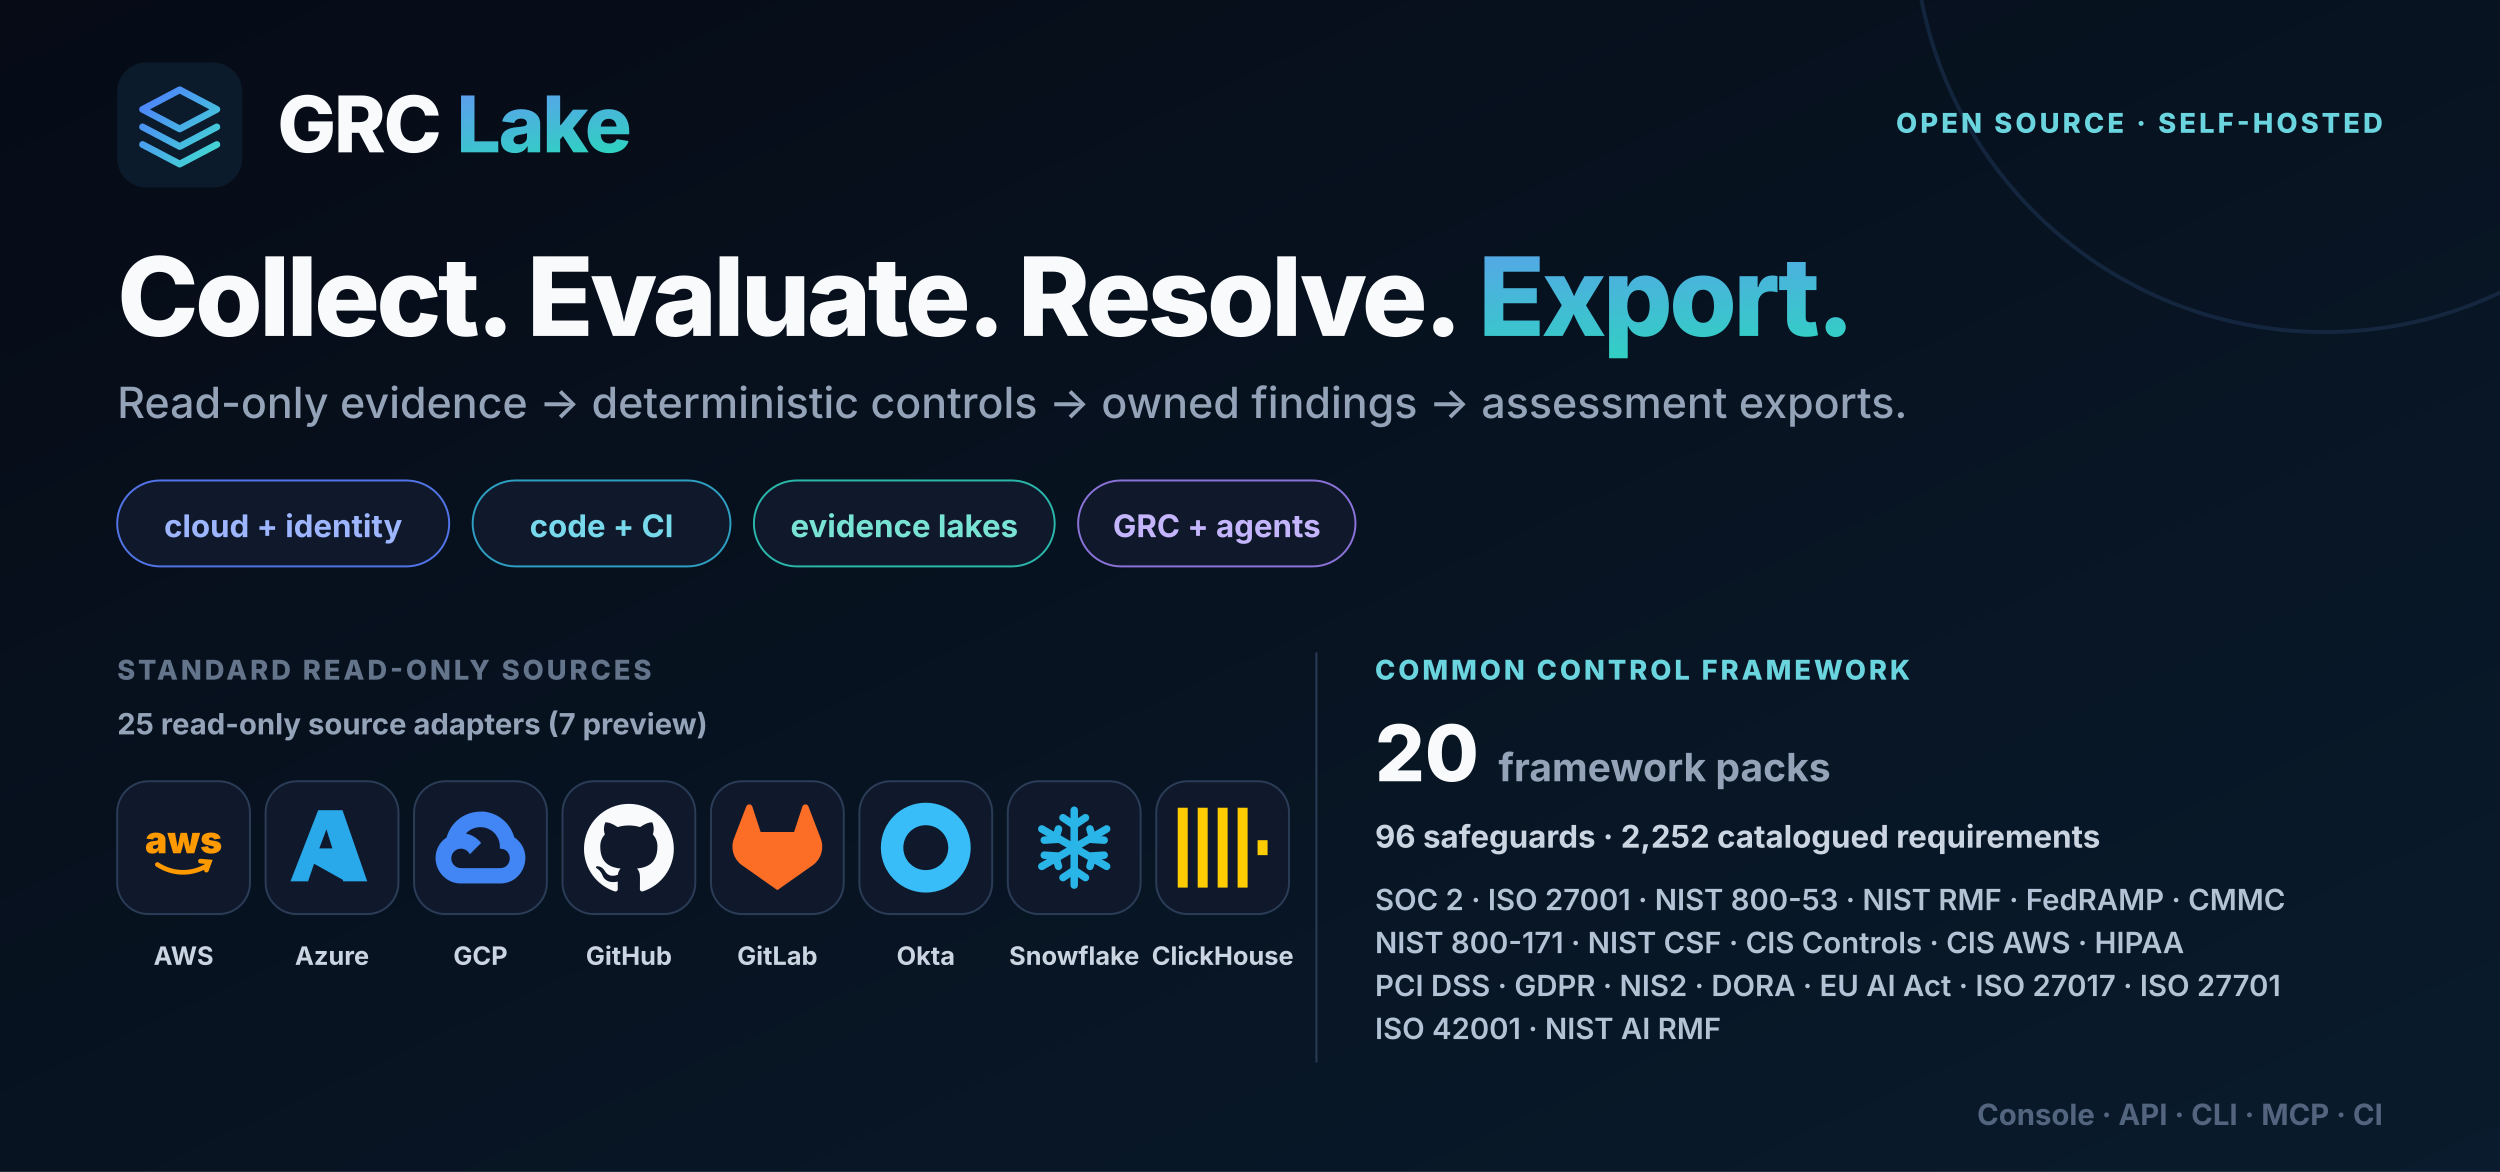
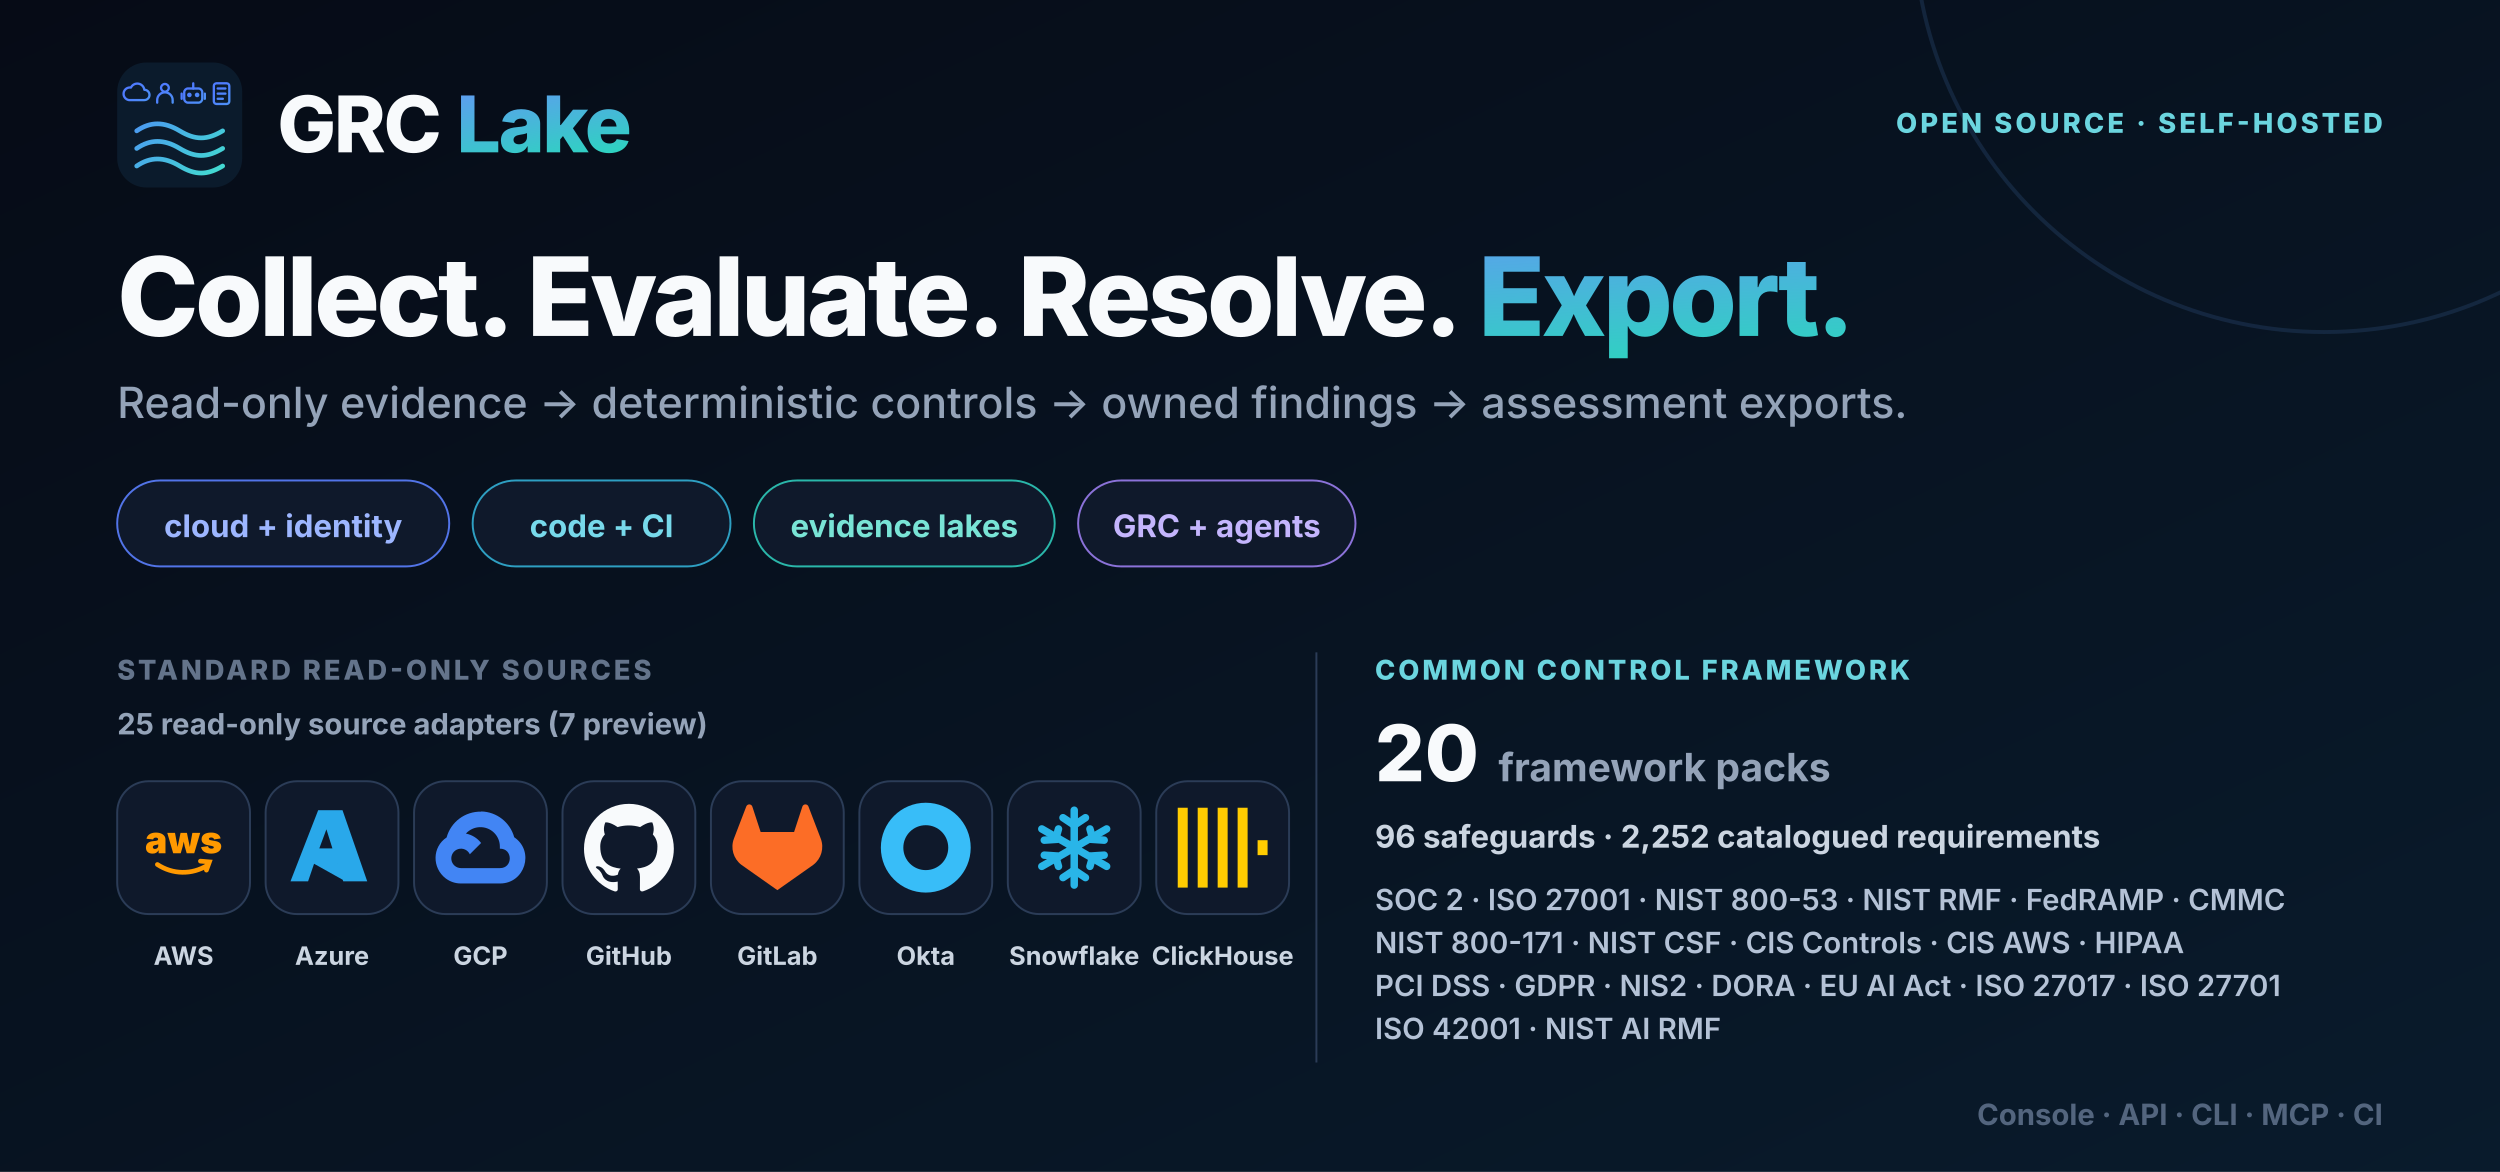
<svg xmlns="http://www.w3.org/2000/svg" width="1280" height="600" viewBox="0 0 1280 600" role="img" aria-labelledby="title desc">
  <defs>
    <linearGradient id="bg" x1="0" y1="0" x2="1" y2="1">
      <stop stop-color="#060b16" />
      <stop offset="1" stop-color="#091b2c" />
    </linearGradient>
    <linearGradient id="brand" x1="0" y1="0" x2="1" y2="1">
      <stop stop-color="#6d8cff" />
      <stop offset="1" stop-color="#2dd4bf" />
    </linearGradient>
    <symbol id="mark" viewBox="0 0 64 64">
      <defs>
-         <linearGradient id="accent" gradientUnits="userSpaceOnUse" x1="13" y1="14" x2="51" y2="52">
+         <linearGradient id="accent" gradientUnits="userSpaceOnUse" x1="4" y1="7" x2="55" y2="58">
          <stop stop-color="#4f7cff" />
          <stop offset="1" stop-color="#42dfcf" />
        </linearGradient>
      </defs>
      <rect width="64" height="64" rx="15" fill="#0b1b2c" />
-       <path d="M32 14 51 24 32 34 13 24ZM13 33 32 43 51 33M13 42 32 52 51 42" fill="none" stroke="url(#accent)" stroke-width="3.5" stroke-linecap="round" stroke-linejoin="round" />
+       <g fill="none" stroke="url(#accent)" color="#5b9aff" stroke-linecap="round" stroke-linejoin="round">
+         <g stroke-width="1.8">
+           <g transform="translate(4 10) scale(.66)">
+             <path d="M3 14h12a4 4 0 0 0 0-8 5.5 5.5 0 0 0-10.4-1.7A4.5 4.5 0 0 0 3 14Z" />
+           </g>
+           <g transform="translate(18.5 10) scale(.66)">
+             <circle cx="9" cy="4.5" r="3" />
+             <path d="M3 16v-2a6 6 0 0 1 12 0v2" />
+           </g>
+           <g transform="translate(33 10) scale(.66)">
+             <rect x="2" y="5" width="14" height="11" rx="3" />
+             <path d="M9 5V1M0 9v4M18 9v4" />
+             <circle cx="6" cy="10" r=".9" fill="currentColor" />
+             <circle cx="12" cy="10" r=".9" fill="currentColor" />
+           </g>
+           <g transform="translate(47.5 10) scale(.66)">
+             <rect x="3" y="1" width="12" height="16" rx="2" />
+             <path d="M6 5h6M6 9h6M6 13h4" />
+           </g>
+         </g>
+         <g stroke-width="2.4">
+           <path d="M10 35c7-4.8 14-4.8 22 0s14 4.8 22 0M10 44c7-4.8 14-4.8 22 0s14 4.8 22 0M10 53c7-4.8 14-4.8 22 0s14 4.8 22 0" />
+         </g>
+       </g>
    </symbol>
    <symbol id="aws" viewBox="0 0 24 24">
      <text x="12" y="13.5" text-anchor="middle" font-size="10" font-weight="850" fill="currentColor">aws</text>
      <path d="M5 16.5c4.1 2.7 9.2 2.8 13.4.2M16.5 15.6l2.4.2-.8 2.2" fill="none" stroke="currentColor" stroke-width="1.25" stroke-linecap="round" />
    </symbol>
    <symbol id="azure" viewBox="0 0 24 24">
      <path d="M8.3 2h6.5l6.6 19H15l-1.6-4.7H7.2L5.6 21H.9L8.3 2Zm.3 10.2h3.5l-1.6-5.1-1.9 5.1Zm3.8 2 3.2 6.8-8.4-4.7h6.1l-.9-2.1Z" fill="currentColor" />
    </symbol>
    <symbol id="gcp" viewBox="0 0 24 24">
      <path d="M12.19 2.38a9.344 9.344 0 0 0-9.234 6.893c-3.875 2.551-3.922 8.11-.247 10.941a6.717 6.717 0 0 0 4.077 1.356h10.394c6.687.053 9.376-8.605 3.835-12.35a9.365 9.365 0 0 0-8.825-6.893Zm-.358 4.146a5.186 5.186 0 0 1 5.348 5.228v.518c3.53-.07 3.53 5.262 0 5.193H6.785a2.597 2.597 0 1 1 2.371-3.698l3.013-3.012A6.747 6.747 0 0 0 8.11 8.24a5.186 5.186 0 0 1 3.722-1.714Z" fill="currentColor" />
    </symbol>
    <symbol id="github" viewBox="0 0 24 24">
      <path d="M12 .297c-6.63 0-12 5.373-12 12 0 5.303 3.438 9.8 8.205 11.385.6.113.82-.258.82-.577l-.015-2.04c-3.338.724-4.042-1.61-4.042-1.61-.546-1.385-1.335-1.755-1.335-1.755-1.087-.744.084-.729.084-.729 1.205.084 1.838 1.236 1.838 1.236 1.07 1.835 2.809 1.305 3.495.998.108-.776.417-1.305.76-1.605-2.665-.3-5.466-1.332-5.466-5.93 0-1.31.465-2.38 1.235-3.22-.135-.303-.54-1.523.105-3.176 0 0 1.005-.322 3.3 1.23a10.49 10.49 0 0 1 6 0c2.28-1.552 3.285-1.23 3.285-1.23.645 1.653.24 2.873.12 3.176.765.84 1.23 1.91 1.23 3.22 0 4.61-2.805 5.625-5.475 5.92.42.36.81 1.096.81 2.22l-.015 3.286c0 .315.21.69.825.57C20.565 22.092 24 17.592 24 12.297c0-6.627-5.373-12-12-12Z" fill="currentColor" />
    </symbol>
    <symbol id="gitlab" viewBox="0 0 24 24">
      <path d="m23.6 9.593-.034-.087L20.3.981a.86.86 0 0 0-1.626.089l-2.205 6.748H7.538L5.332 1.07a.86.86 0 0 0-1.626-.09L.433 9.502l-.032.086a6.066 6.066 0 0 0 2.012 7.01L12 23.35l9.579-6.744a6.068 6.068 0 0 0 2.021-7.013Z" fill="currentColor" />
    </symbol>
    <symbol id="okta" viewBox="0 0 24 24">
      <path d="M12 0C5.389 0 0 5.35 0 12s5.35 12 12 12 12-5.35 12-12S18.611 0 12 0Zm0 18c-3.325 0-6-2.675-6-6s2.675-6 6-6 6 2.675 6 6-2.675 6-6 6Z" fill="currentColor" />
    </symbol>
    <symbol id="snowflake" viewBox="0 0 24 24">
      <g fill="none" stroke="currentColor" stroke-width="2" stroke-linecap="round">
        <path d="M12 2v20M3.34 7l17.32 10M3.34 17 20.66 7" />
        <path d="m9 4 3 2 3-2M9 20l3-2 3 2M4 10l3-.2.8-2.8M20 14l-3 .2-.8 2.8M4 14l3 .2.8 2.8M20 10l-3-.2-.8-2.8" />
      </g>
    </symbol>
    <symbol id="clickhouse" viewBox="0 0 24 24">
      <path d="M21.333 10H24v4h-2.667ZM16 1.335h2.667v21.33H16Zm-5.333 0h2.666v21.33h-2.666ZM0 22.665V1.335h2.667v21.33Zm5.333-21.33H8v21.33H5.333Z" fill="currentColor" />
    </symbol>
    <style>.font { font-family: Inter, ui-sans-serif, system-ui, -apple-system, BlinkMacSystemFont, 'Segoe UI', sans-serif; }</style>
  </defs>
  <rect width="1280" height="600" fill="url(#bg)" />
  <circle cx="1190" cy="-40" r="210" fill="none" stroke="#27456c" stroke-width="2" opacity=".38" />
  <g class="font">
    <g transform="translate(60 32)">
      <use width="64" height="64" href="#mark" />
      <text x="82" y="46" font-size="40" font-weight="830" letter-spacing="-1.1" fill="#f8fafc">GRC <tspan fill="url(#brand)">Lake</tspan>
      </text>
    </g>
    <text x="1220" y="68" text-anchor="end" font-size="14" font-weight="760" letter-spacing="1.6" fill="#6bd5df">OPEN SOURCE · SELF-HOSTED</text>
    <text x="60" y="172" font-size="56" font-weight="840" letter-spacing="-1.8" word-spacing="6" fill="#f8fafc" xml:space="preserve">Collect. Evaluate. Resolve. <tspan fill="url(#brand)">Export.</tspan>
    </text>
    <text x="60" y="214" font-size="22" font-weight="520" fill="#94a3b8">Read-only evidence → deterministic controls → owned findings → assessment exports.</text>
    <g transform="translate(60 246)">
      <rect width="170" height="44" rx="22" fill="#0f192b" stroke="#5274e8" />
      <text x="85" y="29" text-anchor="middle" font-size="16" font-weight="700" fill="#9db6ff">cloud + identity</text>
      <rect x="182" width="132" height="44" rx="22" fill="#0f192b" stroke="#2e9fc2" />
      <text x="248" y="29" text-anchor="middle" font-size="16" font-weight="700" fill="#77d9eb">code + CI</text>
      <rect x="326" width="154" height="44" rx="22" fill="#0f192b" stroke="#2ab7aa" />
      <text x="403" y="29" text-anchor="middle" font-size="16" font-weight="700" fill="#79e4d6">evidence lakes</text>
      <rect x="492" width="142" height="44" rx="22" fill="#0f192b" stroke="#8b72d9" />
      <text x="563" y="29" text-anchor="middle" font-size="16" font-weight="700" fill="#c4b5fd">GRC + agents</text>
    </g>
    <text x="60" y="348" font-size="14" font-weight="760" letter-spacing="1.5" fill="#64748b">STANDARD READ-ONLY SOURCES</text>
    <text x="60" y="376" font-size="15" font-weight="700" fill="#94a3b8">25 read-only source adapters (7 preview)</text>
    <g transform="translate(60 400)" style="color:#ff9900">
      <rect width="68" height="68" rx="16" fill="#0f192b" stroke="#2b3c57" />
      <use x="11" y="11" width="46" height="46" href="#aws" />
      <text x="34" y="94" text-anchor="middle" font-size="13" font-weight="650" fill="#cbd5e1">AWS</text>
    </g>
    <g transform="translate(136 400)" style="color:#29a8ea">
      <rect width="68" height="68" rx="16" fill="#0f192b" stroke="#2b3c57" />
      <use x="11" y="11" width="46" height="46" href="#azure" />
      <text x="34" y="94" text-anchor="middle" font-size="13" font-weight="650" fill="#cbd5e1">Azure</text>
    </g>
    <g transform="translate(212 400)" style="color:#4285f4">
      <rect width="68" height="68" rx="16" fill="#0f192b" stroke="#2b3c57" />
      <use x="11" y="11" width="46" height="46" href="#gcp" />
      <text x="34" y="94" text-anchor="middle" font-size="13" font-weight="650" fill="#cbd5e1">GCP</text>
    </g>
    <g transform="translate(288 400)" style="color:#f8fafc">
      <rect width="68" height="68" rx="16" fill="#0f192b" stroke="#2b3c57" />
      <use x="11" y="11" width="46" height="46" href="#github" />
      <text x="34" y="94" text-anchor="middle" font-size="13" font-weight="650" fill="#cbd5e1">GitHub</text>
    </g>
    <g transform="translate(364 400)" style="color:#fc6d26">
      <rect width="68" height="68" rx="16" fill="#0f192b" stroke="#2b3c57" />
      <use x="11" y="11" width="46" height="46" href="#gitlab" />
      <text x="34" y="94" text-anchor="middle" font-size="13" font-weight="650" fill="#cbd5e1">GitLab</text>
    </g>
    <g transform="translate(440 400)" style="color:#38bdf8">
      <rect width="68" height="68" rx="16" fill="#0f192b" stroke="#2b3c57" />
      <use x="11" y="11" width="46" height="46" href="#okta" />
      <text x="34" y="94" text-anchor="middle" font-size="13" font-weight="650" fill="#cbd5e1">Okta</text>
    </g>
    <g transform="translate(516 400)" style="color:#29b5e8">
      <rect width="68" height="68" rx="16" fill="#0f192b" stroke="#2b3c57" />
      <use x="11" y="11" width="46" height="46" href="#snowflake" />
      <text x="34" y="94" text-anchor="middle" font-size="13" font-weight="650" fill="#cbd5e1">Snowflake</text>
    </g>
    <g transform="translate(592 400)" style="color:#ffcc01">
      <rect width="68" height="68" rx="16" fill="#0f192b" stroke="#2b3c57" />
      <use x="11" y="11" width="46" height="46" href="#clickhouse" />
      <text x="34" y="94" text-anchor="middle" font-size="13" font-weight="650" fill="#cbd5e1">ClickHouse</text>
    </g>
    <line x1="674" y1="334" x2="674" y2="544" stroke="#2b3c57" />
    <g transform="translate(704 334)">
      <text x="0" y="14" font-size="14" font-weight="780" letter-spacing="1.5" fill="#6bd5df">COMMON CONTROL FRAMEWORK</text>
      <text x="0" y="66" font-size="40" font-weight="840" fill="#f8fafc">20<tspan dx="10" font-size="20" font-weight="650" fill="#94a3b8">framework packs</tspan>
      </text>
      <text x="0" y="100" font-size="16" font-weight="650" fill="#cbd5e1">96 safeguards · 2,252 catalogued requirements</text>
      <text x="0" y="132" font-size="15" font-weight="600" fill="#b4c2d6">SOC 2 · ISO 27001 · NIST 800-53 · NIST RMF · FedRAMP · CMMC</text>
      <text x="0" y="154" font-size="15" font-weight="600" fill="#b4c2d6">NIST 800-171 · NIST CSF · CIS Controls · CIS AWS · HIPAA</text>
      <text x="0" y="176" font-size="15" font-weight="600" fill="#b4c2d6">PCI DSS · GDPR · NIS2 · DORA · EU AI Act · ISO 27017 · ISO 27701</text>
      <text x="0" y="198" font-size="15" font-weight="600" fill="#b4c2d6">ISO 42001 · NIST AI RMF</text>
    </g>
    <text x="1220" y="576" text-anchor="end" font-size="15" font-weight="650" fill="#53657e">Console · API · CLI · MCP · CI</text>
  </g>
</svg>
